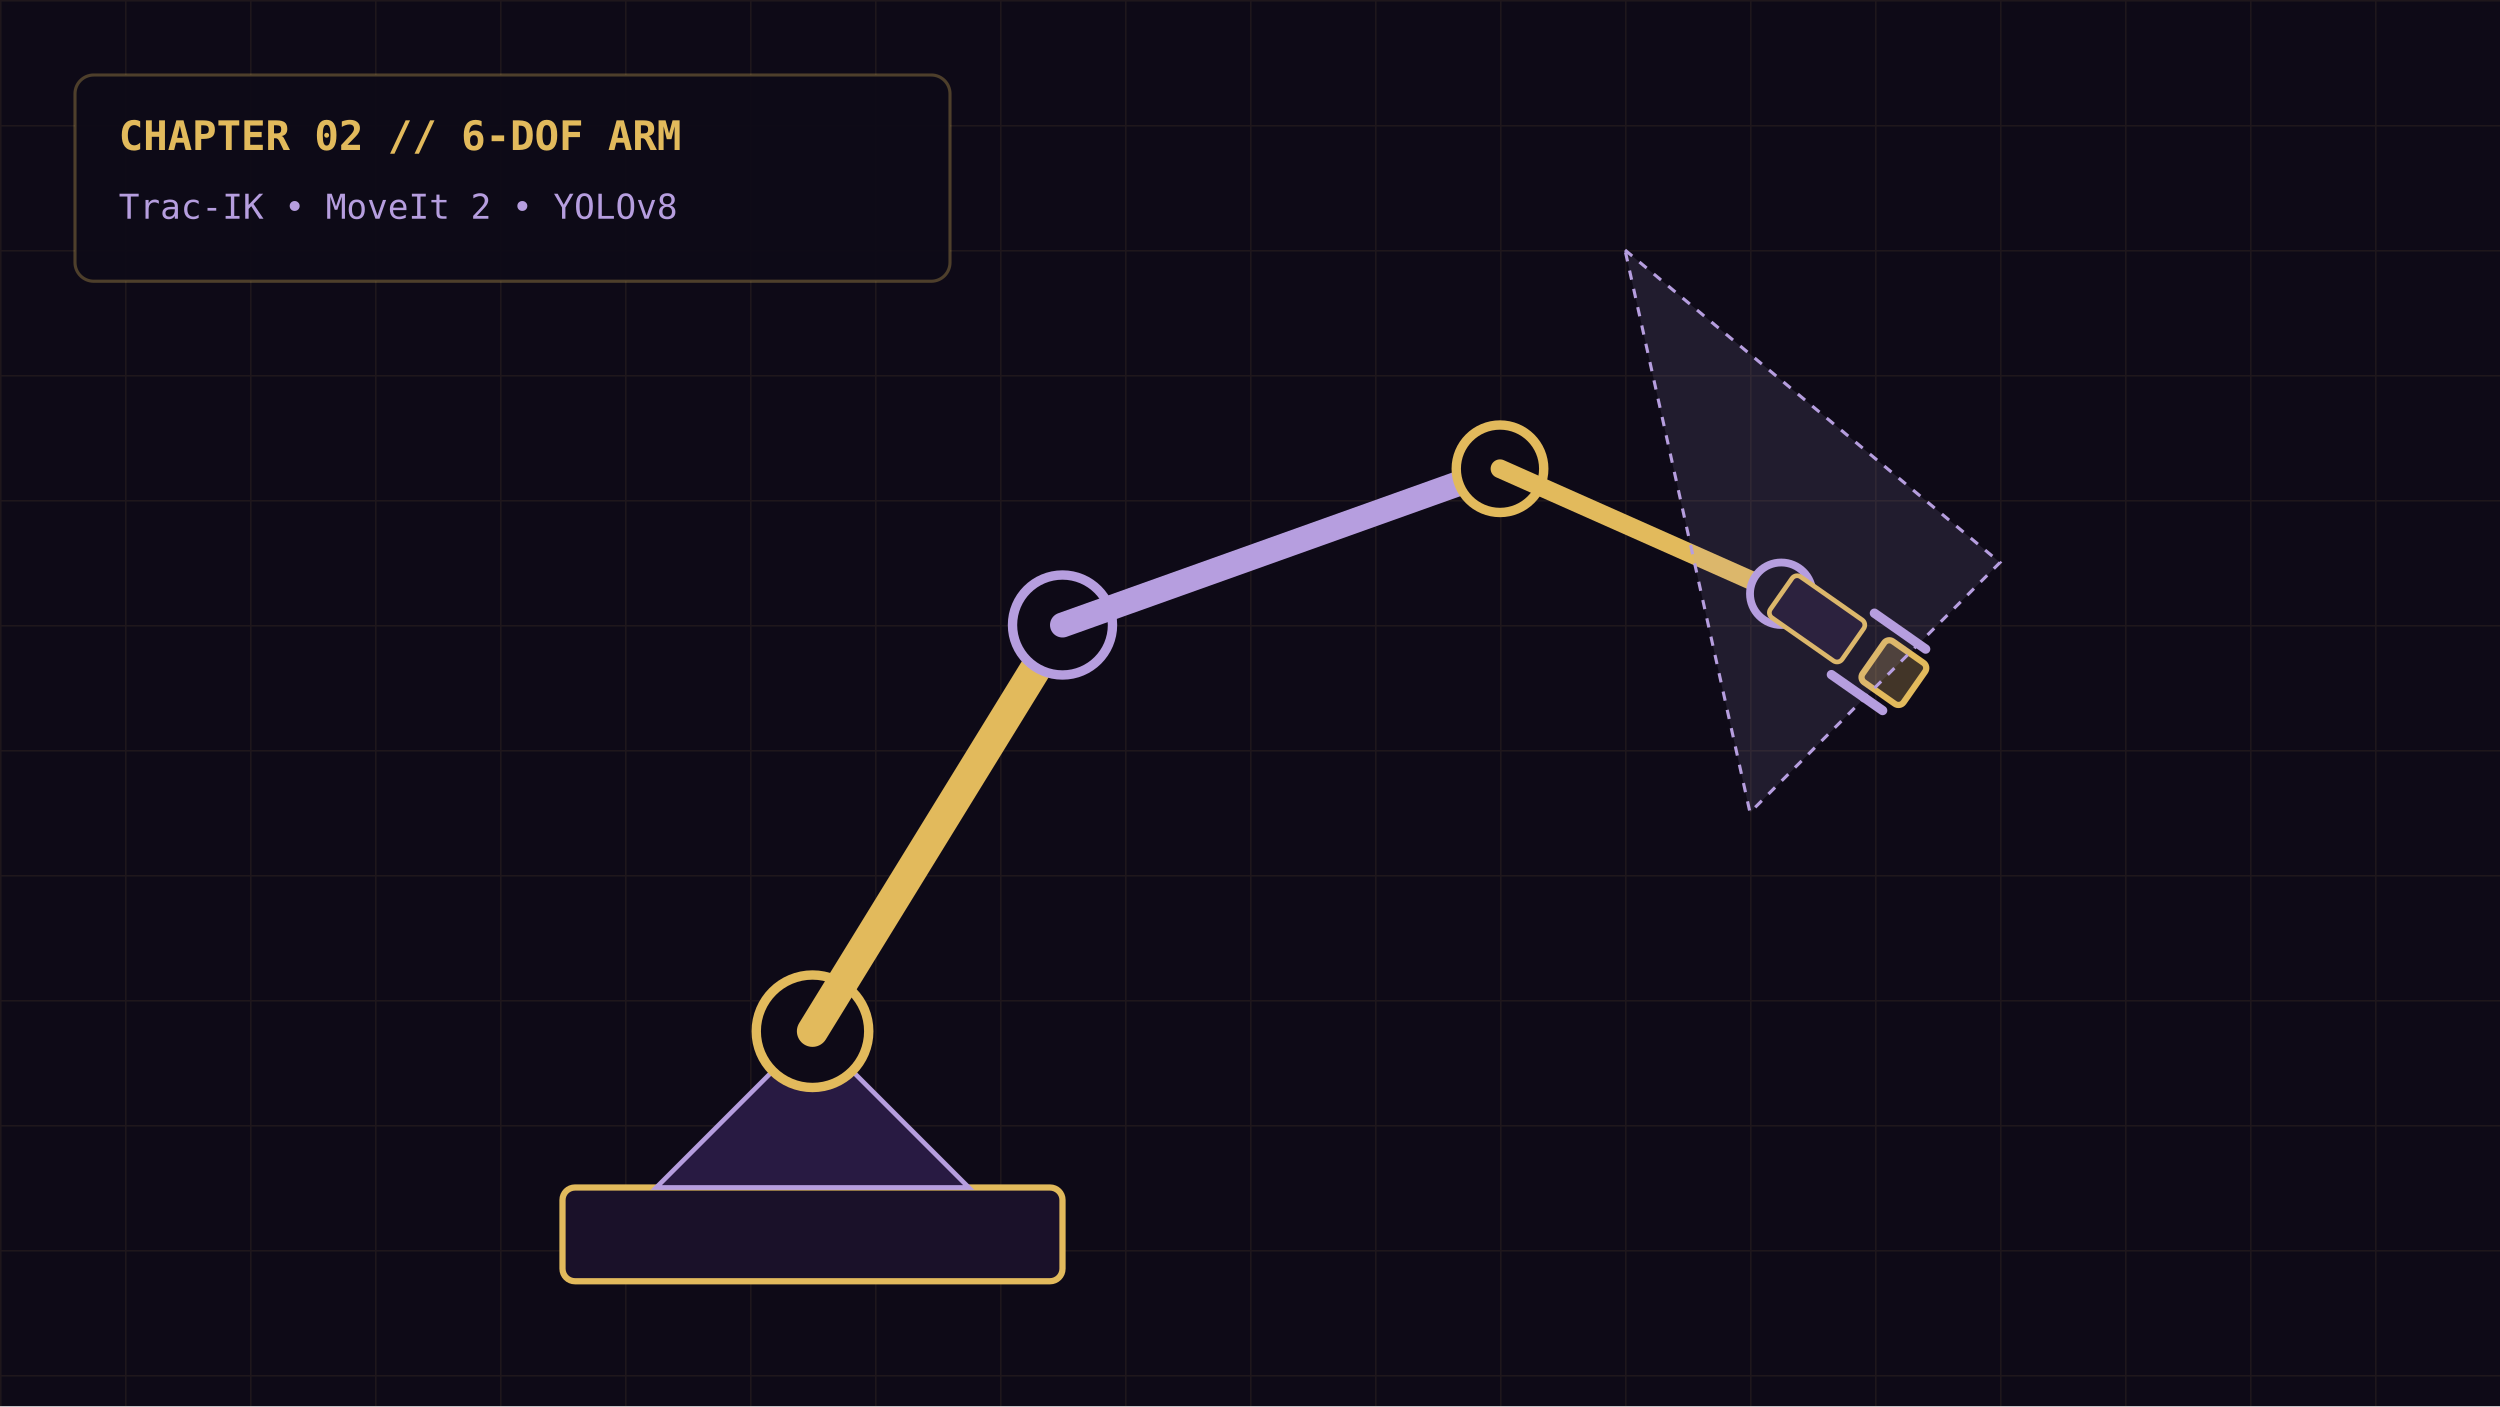
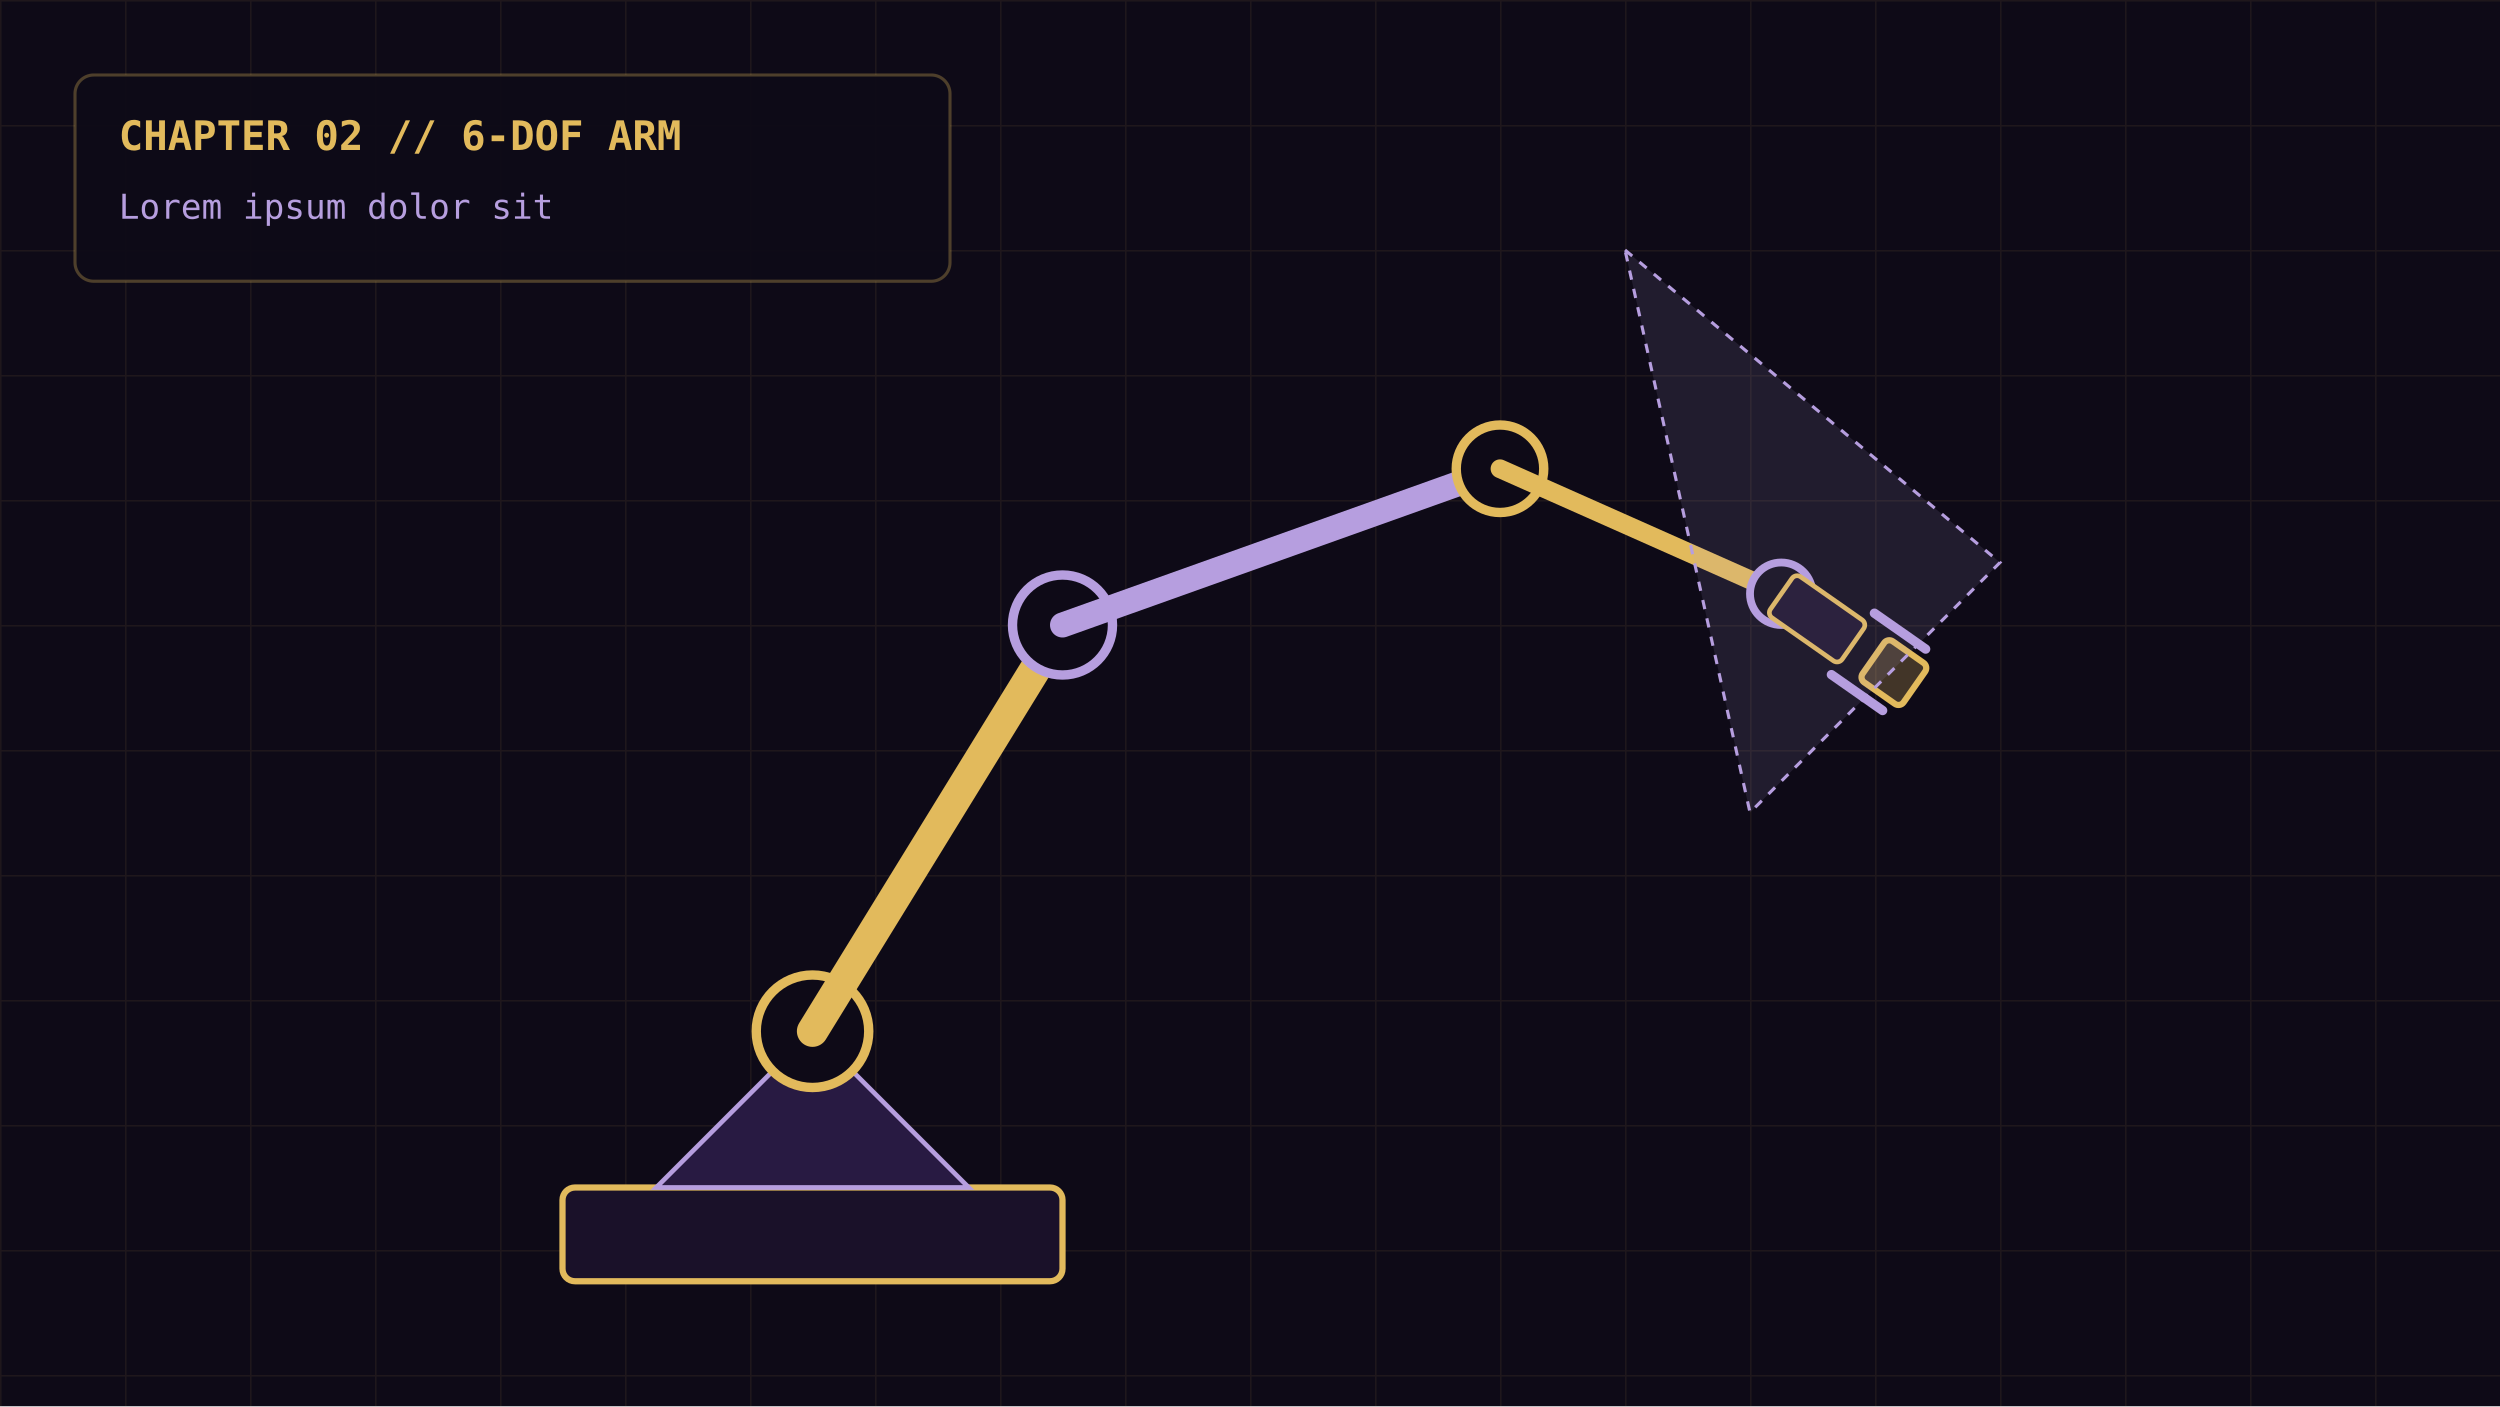
<svg xmlns="http://www.w3.org/2000/svg" viewBox="0 0 800 450" width="800" height="450">
  <defs>
    <pattern id="card-grid-arm" width="40" height="40" patternUnits="userSpaceOnUse">
      <path d="M 40 0 L 0 0 0 40" fill="none" stroke="rgba(226, 186, 92, 0.08)" stroke-width="1" />
    </pattern>
  </defs>
  <rect width="800" height="450" fill="#0e0a17" />
  <rect width="800" height="450" fill="url(#card-grid-arm)" />
  <rect x="180" y="380" width="160" height="30" rx="4" fill="#1a1129" stroke="#e2ba5c" stroke-width="2" />
  <polygon points="210,380 260,330 310,380" fill="#281a42" stroke="#b69edf" stroke-width="1.5" />
  <circle cx="260" cy="330" r="18" fill="#0e0a17" stroke="#e2ba5c" stroke-width="3" />
  <line x1="260" y1="330" x2="340" y2="200" stroke="#e2ba5c" stroke-width="10" stroke-linecap="round" />
  <circle cx="340" cy="200" r="16" fill="#0e0a17" stroke="#b69edf" stroke-width="3" />
  <line x1="340" y1="200" x2="480" y2="150" stroke="#b69edf" stroke-width="8" stroke-linecap="round" />
  <circle cx="480" cy="150" r="14" fill="#0e0a17" stroke="#e2ba5c" stroke-width="3" />
  <line x1="480" y1="150" x2="570" y2="190" stroke="#e2ba5c" stroke-width="6" stroke-linecap="round" />
  <circle cx="570" cy="190" r="10" fill="#0e0a17" stroke="#b69edf" stroke-width="2.5" />
  <g transform="translate(570, 190) rotate(35)">
    <rect x="0" y="-8" width="28" height="16" rx="2" fill="#1a1129" stroke="#e2ba5c" stroke-width="1.5" />
    <line x1="28" y1="-12" x2="48" y2="-12" stroke="#b69edf" stroke-width="3" stroke-linecap="round" />
    <line x1="28" y1="12" x2="48" y2="12" stroke="#b69edf" stroke-width="3" stroke-linecap="round" />
    <rect x="36" y="-8" width="16" height="16" rx="2" fill="rgba(226, 186, 92, 0.25)" stroke="#e2ba5c" stroke-width="2" />
  </g>
  <path d="M 520 80 L 640 180 L 560 260 Z" fill="rgba(182, 158, 223, 0.12)" stroke="#b69edf" stroke-dasharray="3 3" />
  <rect x="24" y="24" width="280" height="66" rx="6" fill="rgba(14, 10, 23, 0.92)" stroke="rgba(226, 186, 92, 0.3)" stroke-width="1" />
  <text x="38" y="48" fill="#e2ba5c" font-family="monospace" font-size="13" font-weight="bold">CHAPTER 02 // 6-DOF ARM</text>
-   <text x="38" y="70" fill="#b69edf" font-family="monospace" font-size="11">Trac-IK • MoveIt 2 • YOLOv8</text>
+   <text x="38" y="70" fill="#b69edf" font-family="monospace" font-size="11">Lorem ipsum dolor sit</text>
</svg>
